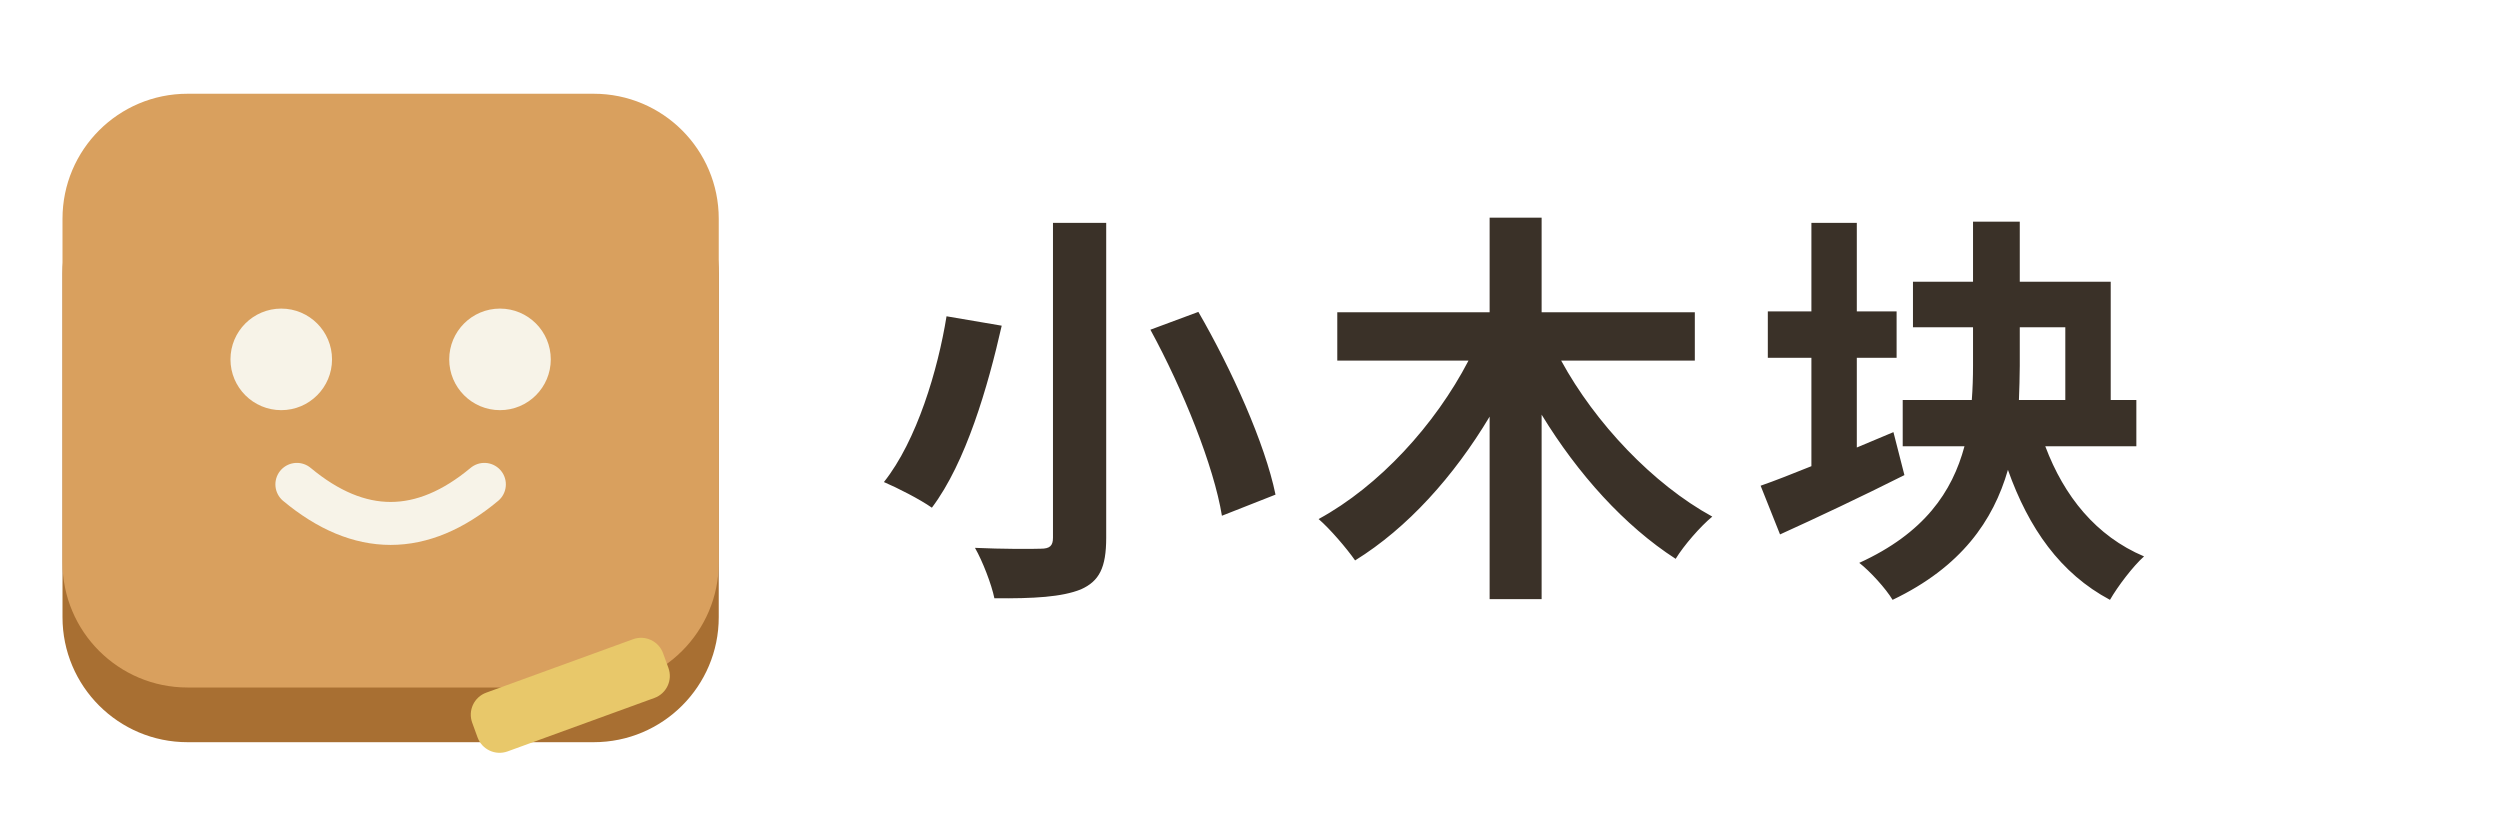
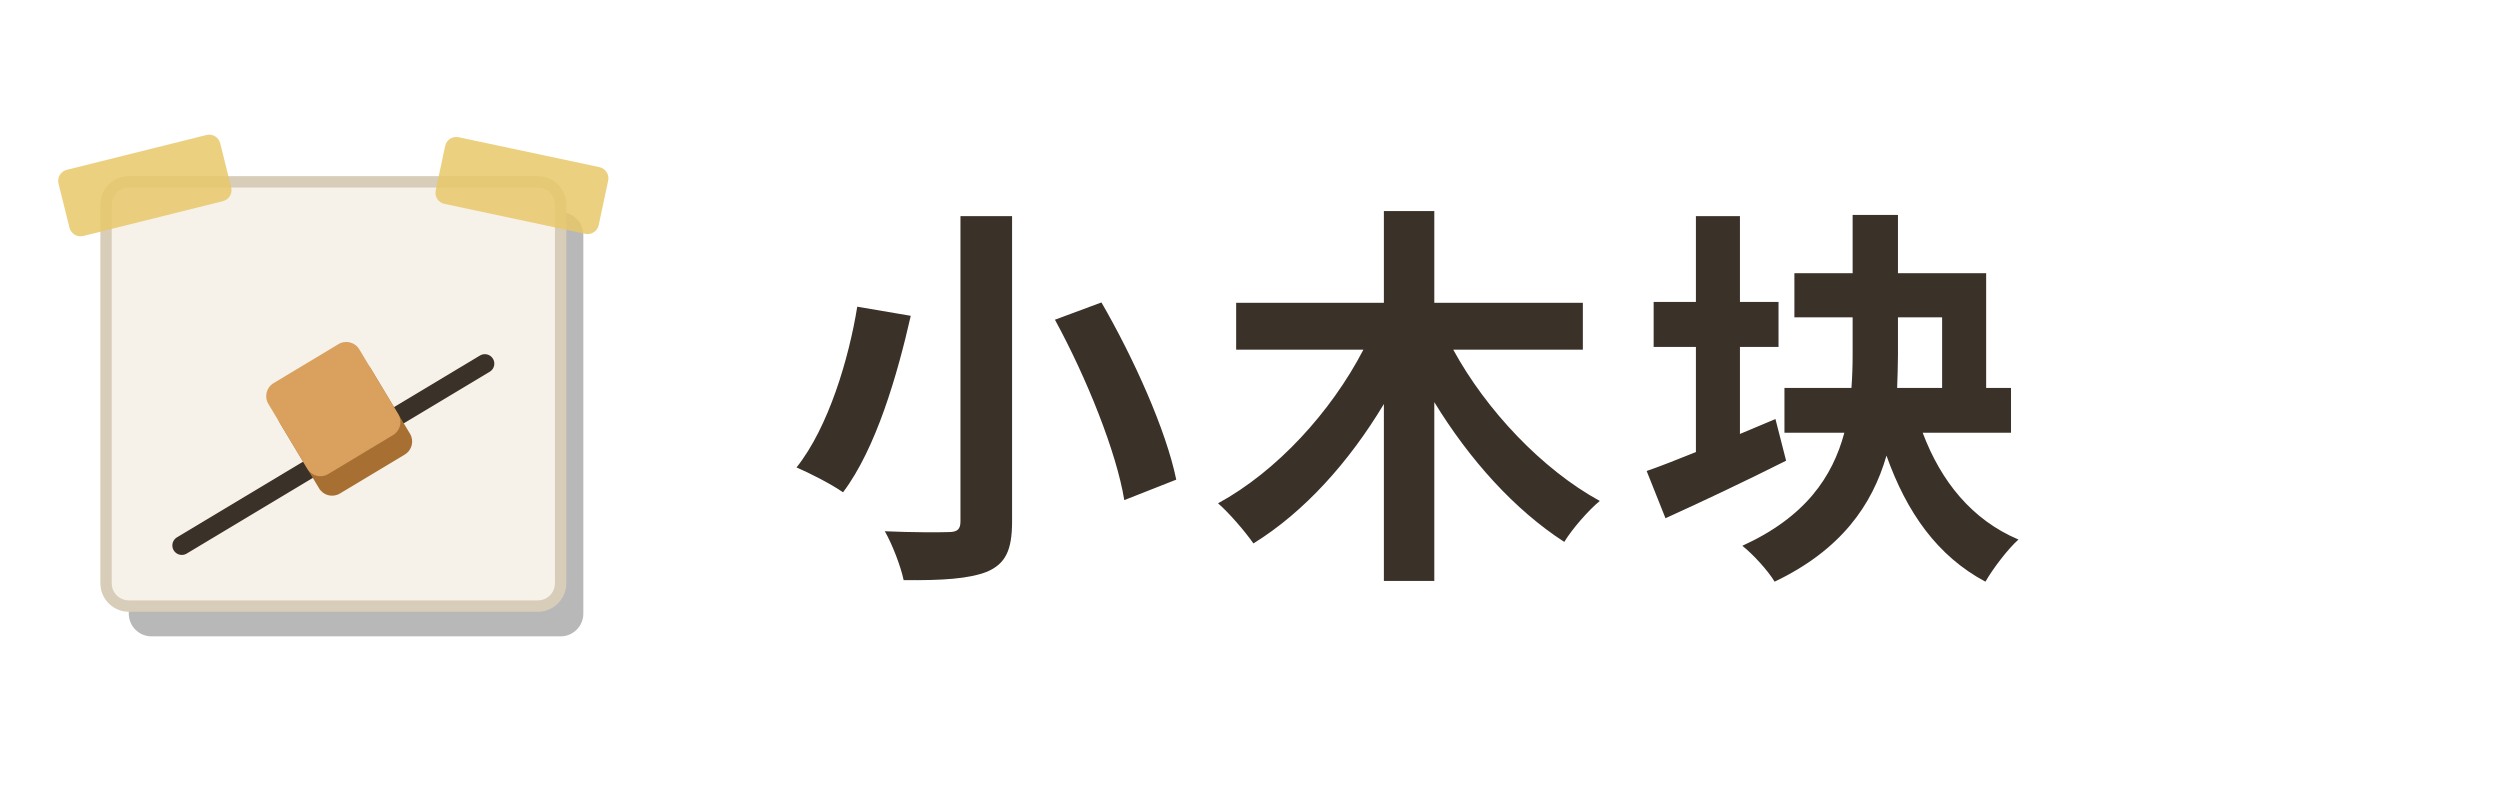
- <svg xmlns="http://www.w3.org/2000/svg" viewBox="0 0 320 104" role="img" aria-label="小木块">
-   <rect x="8" y="19" width="84" height="76" rx="16" fill="#a86f32" />
-   <rect x="8" y="12" width="84" height="76" rx="16" fill="#d9a05e" />
-   <circle cx="36" cy="46" r="6.5" fill="#f7f3e8" />
-   <circle cx="64" cy="46" r="6.5" fill="#f7f3e8" />
-   <path d="M38,62 q12,10 24,0" fill="none" stroke="#f7f3e8" stroke-width="5.5" stroke-linecap="round" />
-   <rect x="60" y="85" width="26" height="8" rx="3" fill="#e8c86a" transform="rotate(-20 73 89)" />
-   <text x="112" y="72" font-family="-apple-system,BlinkMacSystemFont,'PingFang SC','Microsoft YaHei','Noto Sans CJK SC',sans-serif" font-size="52" font-weight="800" letter-spacing="4" fill="#3a3128">小木块</text>
+ <svg xmlns="http://www.w3.org/2000/svg" viewBox="0 0 330 104" role="img" aria-label="小木块">
+   <g transform="translate(-6,2)">
+     <rect x="23" y="26" width="60" height="56" rx="3" fill="rgba(0,0,0,.28)" />
+     <rect x="20" y="22" width="60" height="56" rx="3" fill="#f7f2e9" stroke="#d8cdb8" stroke-width="1.5" />
+     <rect x="14" y="18" width="22" height="9" rx="1.5" fill="#e8c86a" opacity=".85" transform="rotate(-14 25 22)" />
+     <rect x="64" y="18" width="22" height="9" rx="1.5" fill="#e8c86a" opacity=".85" transform="rotate(12 75 22)" />
+     <line x1="30" y1="70" x2="70" y2="46" stroke="#3a3128" stroke-width="2.5" stroke-linecap="round" />
+     <g transform="translate(50,52) rotate(-31)">
+       <rect x="-7" y="-4" width="14" height="14" rx="2" fill="#a86f32" />
+       <rect x="-7" y="-7" width="14" height="14" rx="2" fill="#d9a05e" />
+     </g>
+   </g>
+   <text x="104" y="72" font-family="-apple-system,BlinkMacSystemFont,'PingFang SC','Microsoft YaHei','Noto Sans CJK SC',sans-serif" font-size="52" font-weight="800" letter-spacing="4" fill="#3a3128">小木块</text>
</svg>
